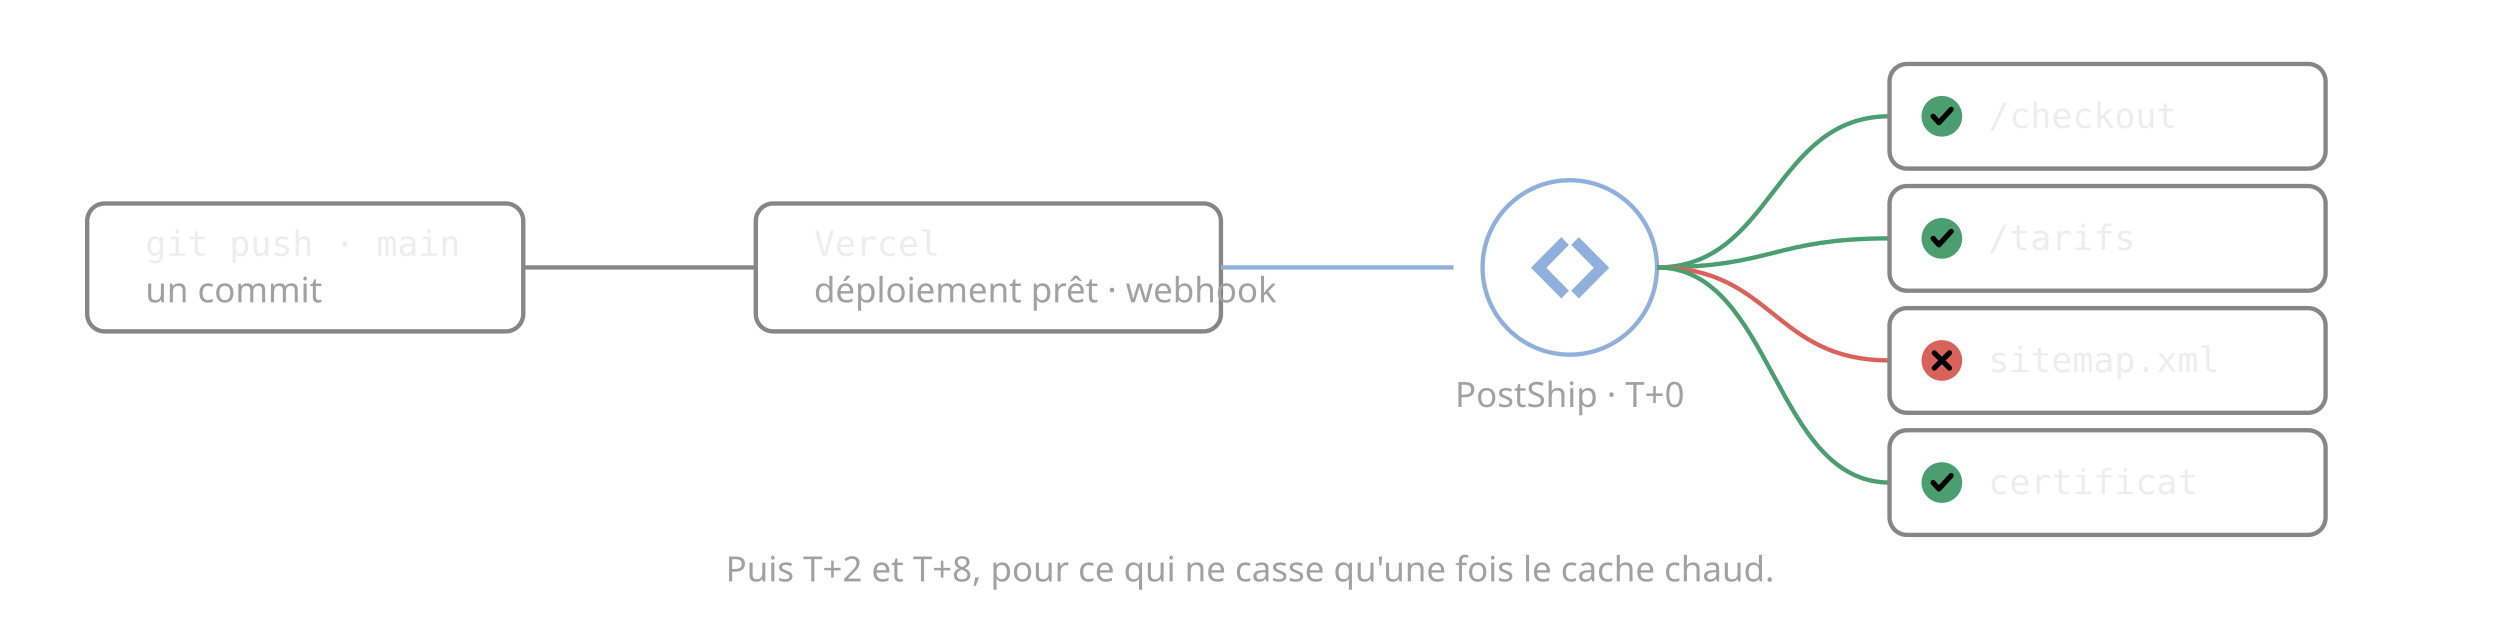
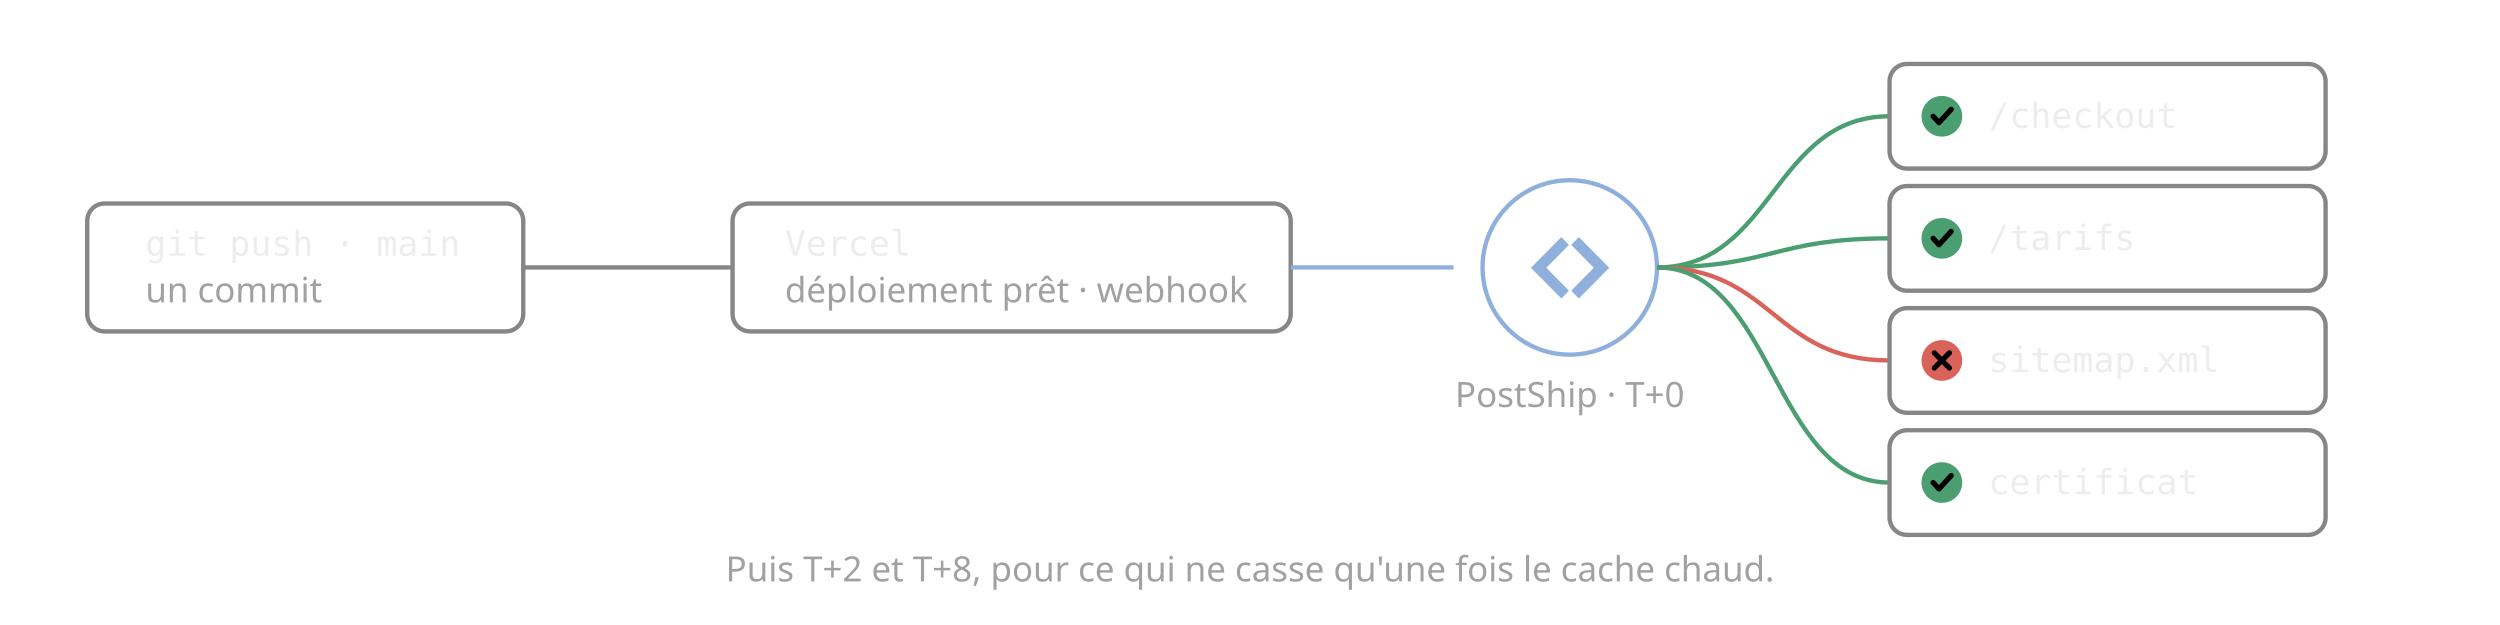
<svg xmlns="http://www.w3.org/2000/svg" viewBox="0 0 860 215" width="860" height="215" role="img" aria-label="Un commit part chez l'hébergeur ; le webhook prévient PostShip à la seconde, qui vérifie chaque page et rend un verdict.">
  <rect x="30" y="70" width="150" height="44" rx="6" fill="none" stroke="#868686" stroke-width="1.5" />
  <text x="50" y="88" font-size="12" fill="#ededed" text-anchor="start" font-weight="normal" style="font-family:'JetBrains Mono',ui-monospace,SFMono-Regular,Menlo,monospace">git push · main</text>
  <text x="50" y="104" font-size="12" fill="#a1a1a1" text-anchor="start" font-weight="normal" style="font-family:Onest,system-ui,sans-serif">un commit</text>
-   <path d="M 180 92 C 220.0 92, 220.0 92, 260 92" fill="none" stroke="#868686" stroke-width="1.5" />
-   <rect x="260" y="70" width="160" height="44" rx="6" fill="none" stroke="#868686" stroke-width="1.5" />
-   <text x="280" y="88" font-size="12" fill="#ededed" text-anchor="start" font-weight="normal" style="font-family:'JetBrains Mono',ui-monospace,SFMono-Regular,Menlo,monospace">Vercel</text>
-   <text x="280" y="104" font-size="12" fill="#a1a1a1" text-anchor="start" font-weight="normal" style="font-family:Onest,system-ui,sans-serif">déploiement prêt · webhook</text>
-   <path d="M 420 92 C 460.0 92, 460.0 92, 500 92" fill="none" stroke="#8fb0dc" stroke-width="1.5" />
+   <path d="M 180 92 C 216.0 92, 216.0 92, 252 92" fill="none" stroke="#868686" stroke-width="1.5" />
+   <rect x="252" y="70" width="192" height="44" rx="6" fill="none" stroke="#868686" stroke-width="1.5" />
+   <text x="270" y="88" font-size="12" fill="#ededed" text-anchor="start" font-weight="normal" style="font-family:'JetBrains Mono',ui-monospace,SFMono-Regular,Menlo,monospace">Vercel</text>
+   <text x="270" y="104" font-size="12" fill="#a1a1a1" text-anchor="start" font-weight="normal" style="font-family:Onest,system-ui,sans-serif">déploiement prêt · webhook</text>
+   <path d="M 444 92 C 472.0 92, 472.0 92, 500 92" fill="none" stroke="#8fb0dc" stroke-width="1.5" />
  <circle cx="540" cy="92" r="30" fill="none" stroke="#8fb0dc" stroke-width="1.5" />
  <g transform="translate(524 79) scale(0.164)" fill="#8fb0dc">
    <path d="M 79.9 15.6 L 16 80 L 79.9 144.4 L 95.7 128 L 48.5 80 L 95.7 32 Z" />
    <path d="M 116.5 15.6 L 180.4 80 L 116.5 144.4 L 100.7 128 L 147.9 80 L 100.7 32 Z" />
  </g>
  <text x="540" y="140" font-size="12" fill="#a1a1a1" text-anchor="middle" font-weight="normal" style="font-family:Onest,system-ui,sans-serif">PostShip · T+0</text>
  <path d="M 570 92 C 610.0 92, 610.0 40, 650 40" fill="none" stroke="#4a9e70" stroke-width="1.5" />
  <rect x="650" y="22" width="150" height="36" rx="6" fill="none" stroke="#868686" stroke-width="1.5" />
  <circle cx="668" cy="40" r="7" fill="#4a9e70" />
  <path d="M 665 40 L 667 42.2 L 671.2 37.6" fill="none" stroke="#000000" stroke-width="1.8" stroke-linecap="round" stroke-linejoin="round" />
  <text x="684" y="44" font-size="12" fill="#ededed" text-anchor="start" font-weight="normal" style="font-family:'JetBrains Mono',ui-monospace,SFMono-Regular,Menlo,monospace">/checkout</text>
  <path d="M 570 92 C 610.0 92, 610.0 82, 650 82" fill="none" stroke="#4a9e70" stroke-width="1.5" />
  <rect x="650" y="64" width="150" height="36" rx="6" fill="none" stroke="#868686" stroke-width="1.5" />
  <circle cx="668" cy="82" r="7" fill="#4a9e70" />
  <path d="M 665 82 L 667 84.2 L 671.2 79.6" fill="none" stroke="#000000" stroke-width="1.8" stroke-linecap="round" stroke-linejoin="round" />
  <text x="684" y="86" font-size="12" fill="#ededed" text-anchor="start" font-weight="normal" style="font-family:'JetBrains Mono',ui-monospace,SFMono-Regular,Menlo,monospace">/tarifs</text>
  <path d="M 570 92 C 610.0 92, 610.0 124, 650 124" fill="none" stroke="#d9635a" stroke-width="1.5" />
  <rect x="650" y="106" width="150" height="36" rx="6" fill="none" stroke="#868686" stroke-width="1.5" />
  <circle cx="668" cy="124" r="7" fill="#d9635a" />
  <path d="M 665.4 121.4 L 670.6 126.6 M 670.6 121.4 L 665.4 126.6" fill="none" stroke="#000000" stroke-width="1.8" stroke-linecap="round" />
  <text x="684" y="128" font-size="12" fill="#ededed" text-anchor="start" font-weight="normal" style="font-family:'JetBrains Mono',ui-monospace,SFMono-Regular,Menlo,monospace">sitemap.xml</text>
  <path d="M 570 92 C 610.0 92, 610.0 166, 650 166" fill="none" stroke="#4a9e70" stroke-width="1.5" />
  <rect x="650" y="148" width="150" height="36" rx="6" fill="none" stroke="#868686" stroke-width="1.5" />
  <circle cx="668" cy="166" r="7" fill="#4a9e70" />
  <path d="M 665 166 L 667 168.2 L 671.2 163.6" fill="none" stroke="#000000" stroke-width="1.8" stroke-linecap="round" stroke-linejoin="round" />
  <text x="684" y="170" font-size="12" fill="#ededed" text-anchor="start" font-weight="normal" style="font-family:'JetBrains Mono',ui-monospace,SFMono-Regular,Menlo,monospace">certificat</text>
  <text x="430" y="200" font-size="12" fill="#a1a1a1" text-anchor="middle" font-weight="normal" style="font-family:Onest,system-ui,sans-serif">Puis T+2 et T+8, pour ce qui ne casse qu'une fois le cache chaud.</text>
</svg>
